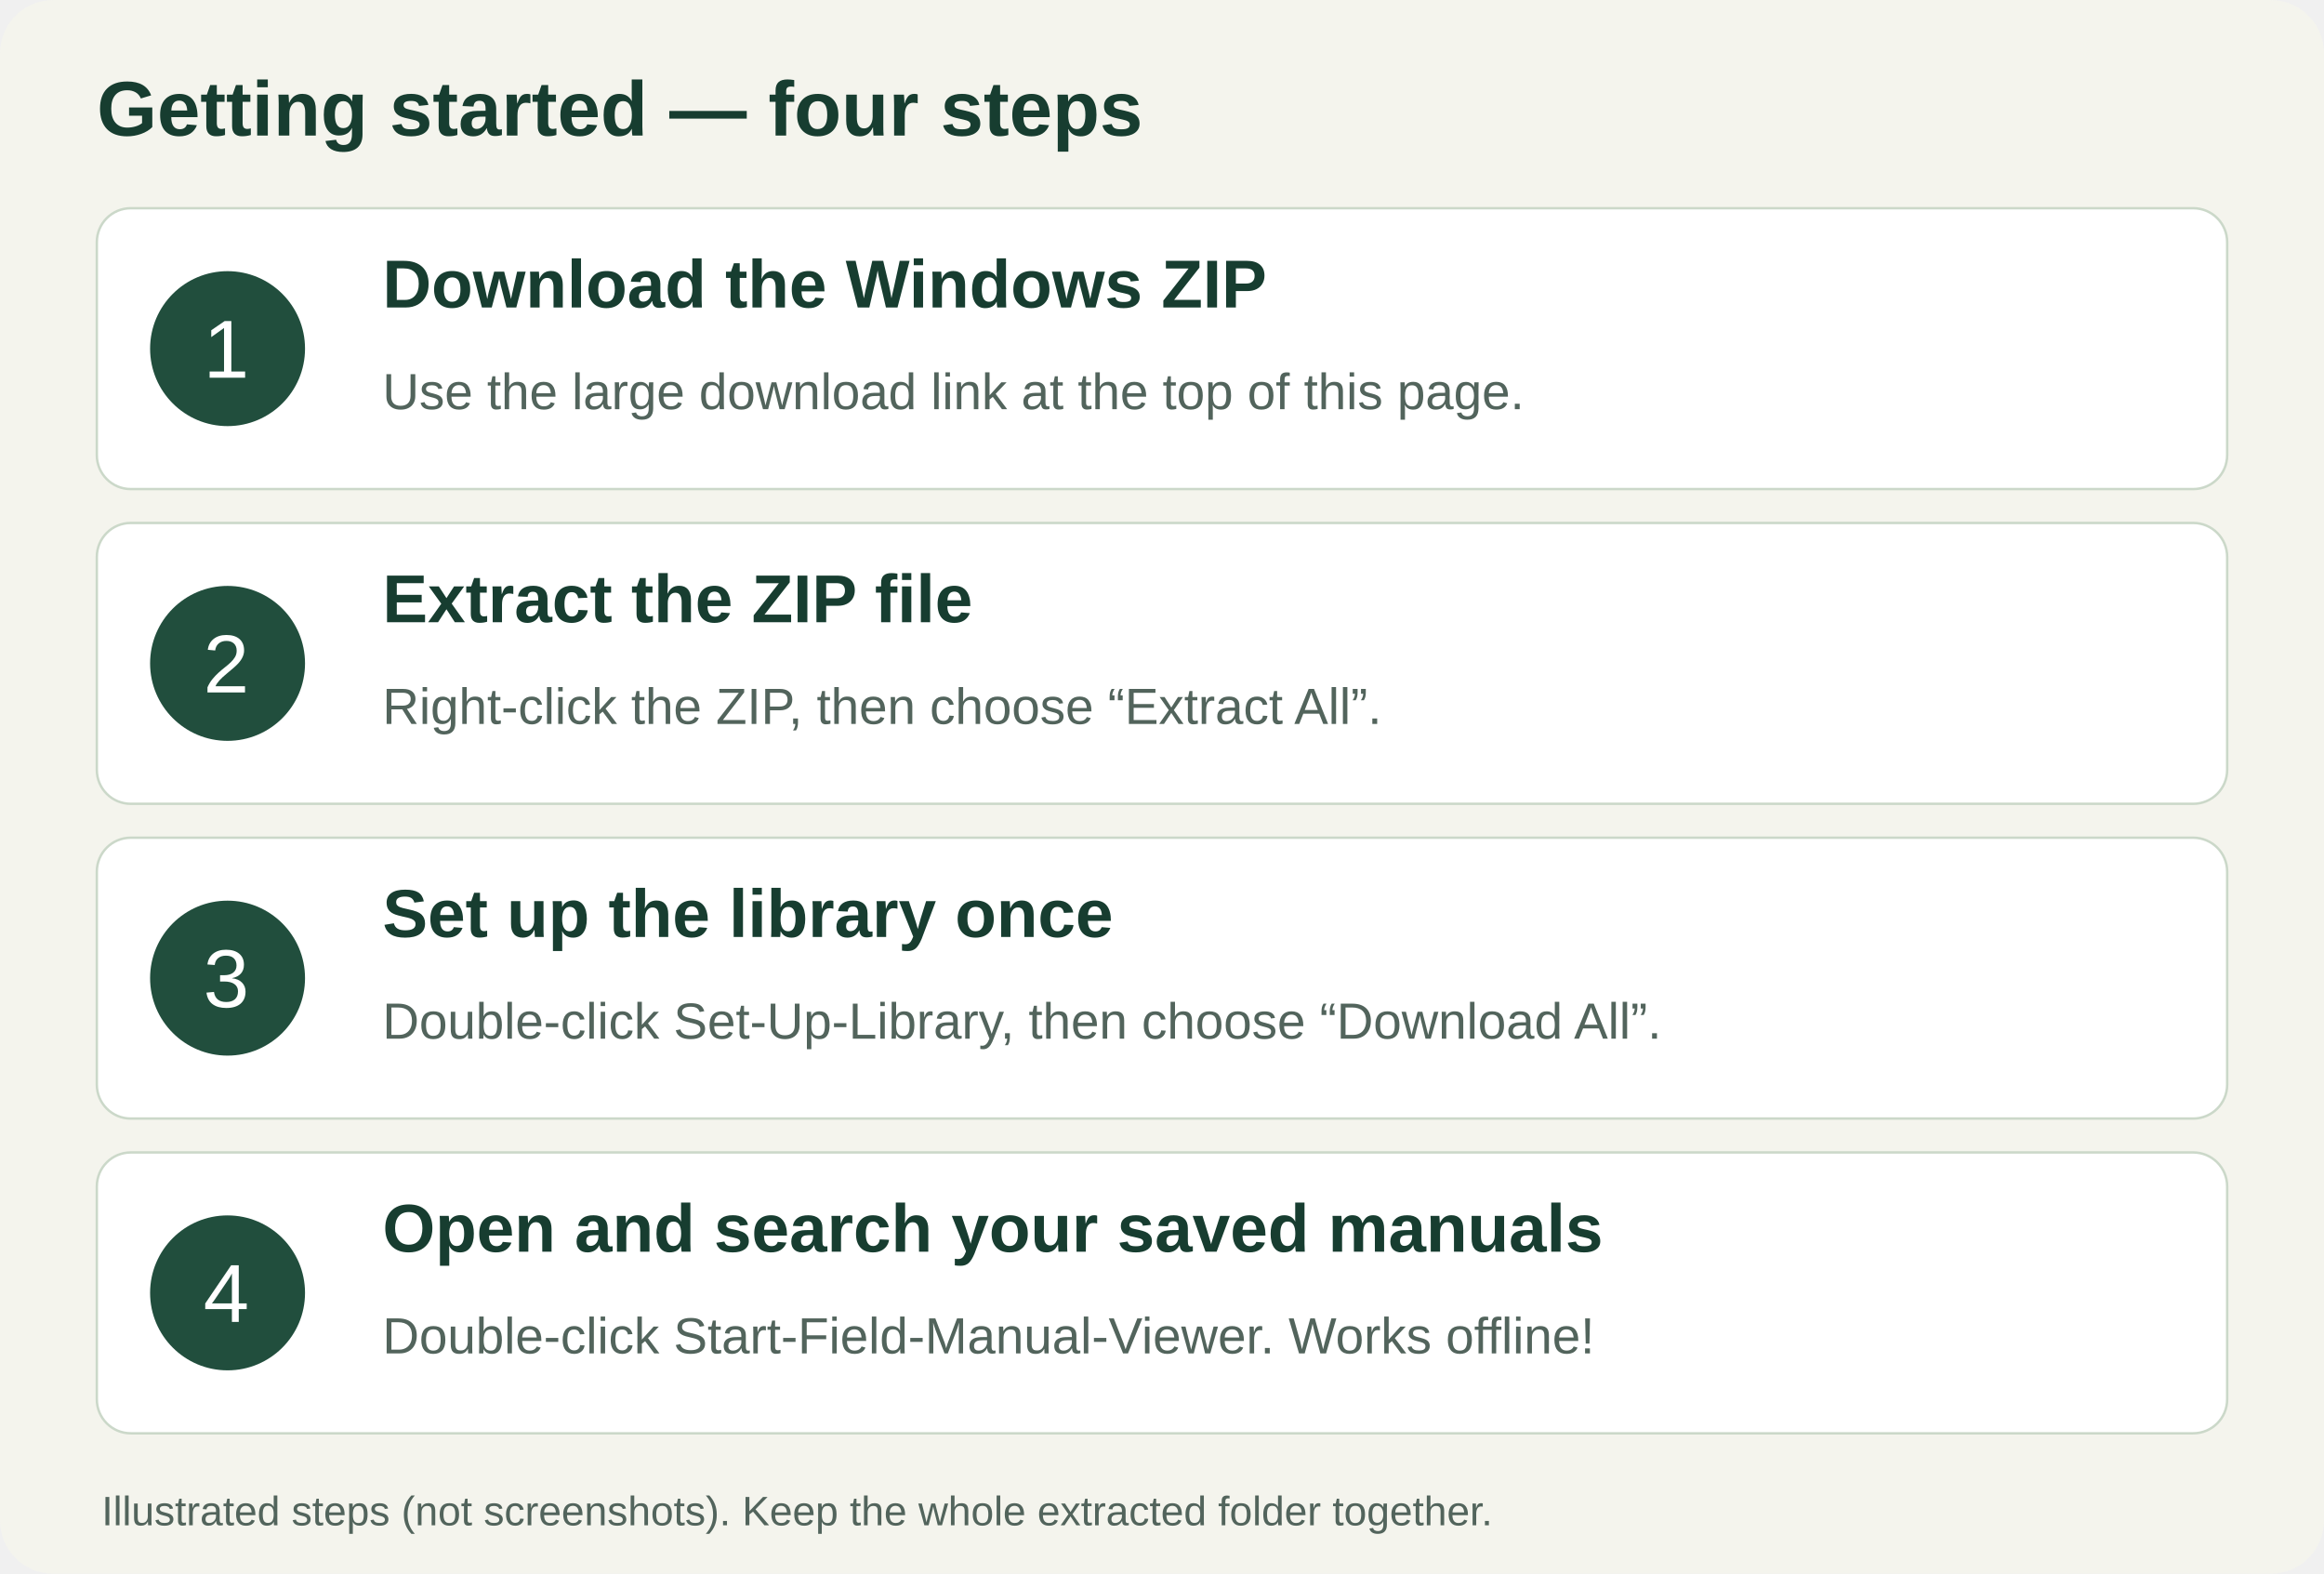
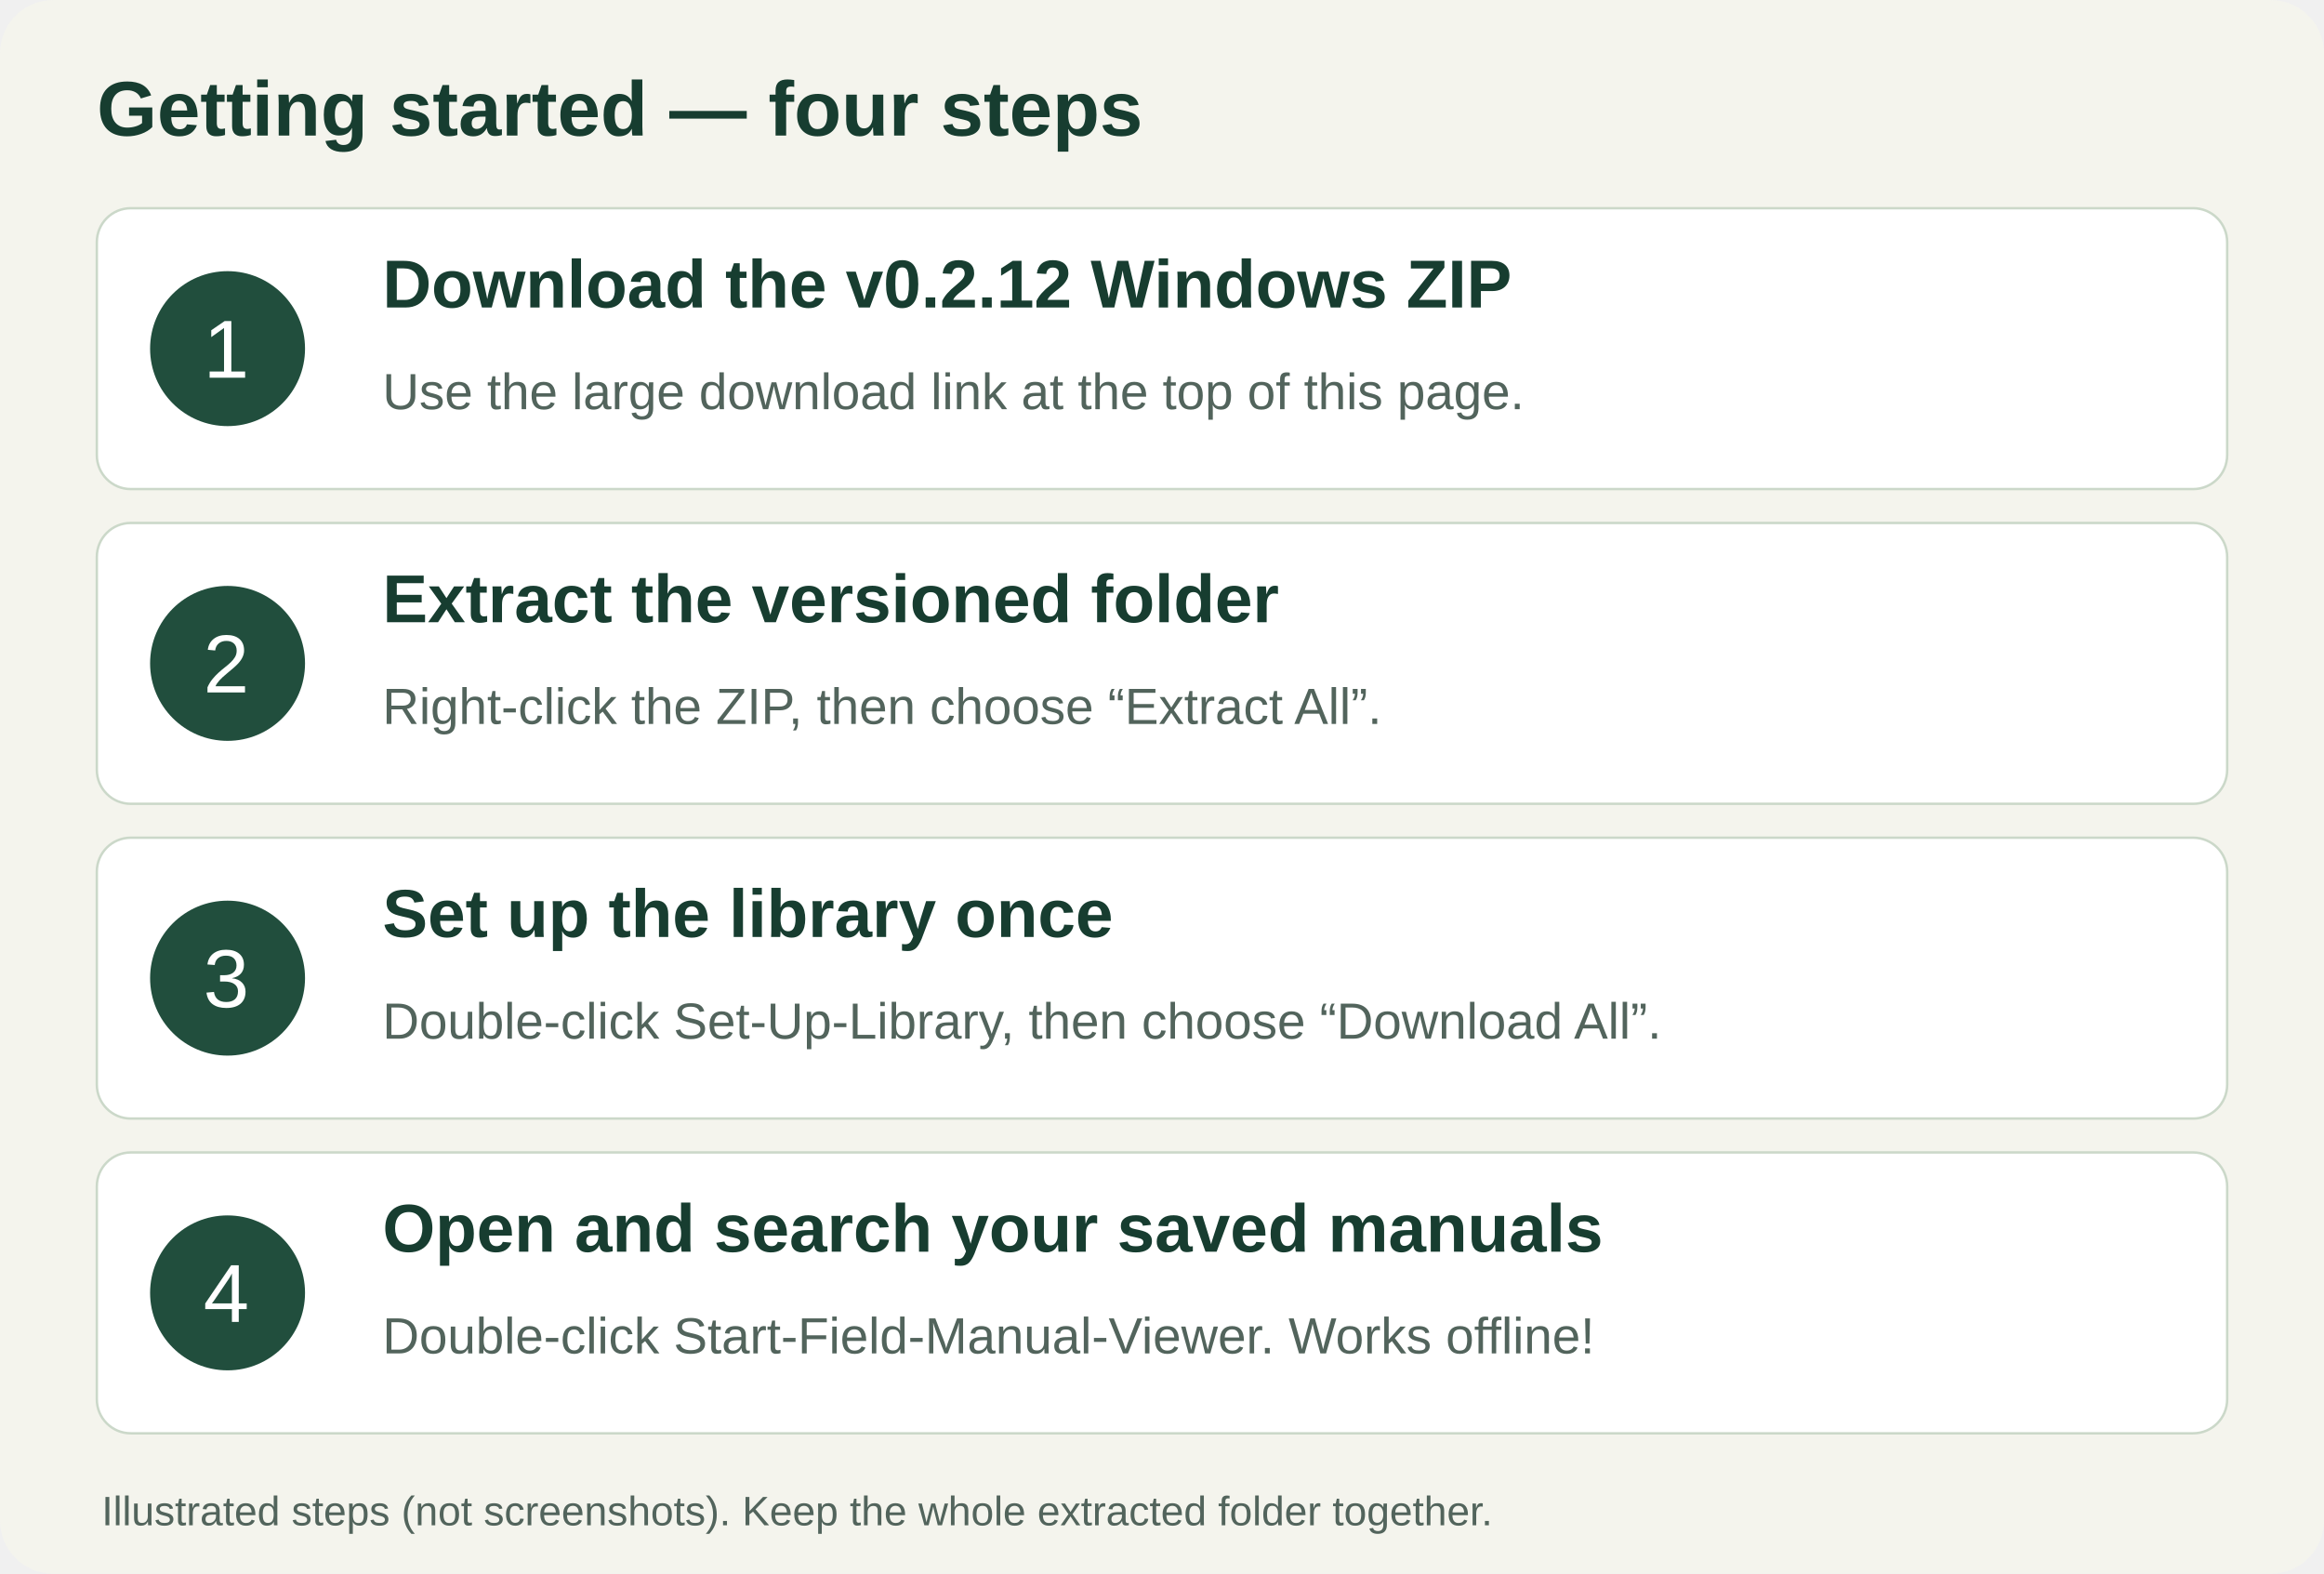
<svg xmlns="http://www.w3.org/2000/svg" viewBox="0 0 960 650" role="img" aria-labelledby="title desc">
  <rect width="960" height="650" rx="22" fill="#f4f4ed" />
  <text x="40" y="56" fill="#173d30" font-size="32" font-weight="700" font-family="Arial,sans-serif">Getting started — four steps</text>
  <g font-family="Arial,sans-serif">
    <rect x="40" y="86" width="880" height="116" rx="14" fill="#ffffff" stroke="#cbd8c9" />
    <circle cx="94" cy="144" r="32" fill="#214e3d" />
    <text x="84" y="156" font-size="34" fill="#fff">1</text>
-     <text x="158" y="127" font-size="28" fill="#173d30" font-weight="bold">Download the Windows ZIP</text>
+     <text x="158" y="127" font-size="28" fill="#173d30" font-weight="bold">Download the v0.2.12 Windows ZIP</text>
    <text x="158" y="169" font-size="21" fill="#52645c">Use the large download link at the top of this page.</text>
    <rect x="40" y="216" width="880" height="116" rx="14" fill="#ffffff" stroke="#cbd8c9" />
    <circle cx="94" cy="274" r="32" fill="#214e3d" />
    <text x="84" y="286" font-size="34" fill="#fff">2</text>
-     <text x="158" y="257" font-size="28" fill="#173d30" font-weight="bold">Extract the ZIP file</text>
+     <text x="158" y="257" font-size="28" fill="#173d30" font-weight="bold">Extract the versioned folder</text>
    <text x="158" y="299" font-size="21" fill="#52645c">Right-click the ZIP, then choose “Extract All”.</text>
    <rect x="40" y="346" width="880" height="116" rx="14" fill="#ffffff" stroke="#cbd8c9" />
    <circle cx="94" cy="404" r="32" fill="#214e3d" />
    <text x="84" y="416" font-size="34" fill="#fff">3</text>
    <text x="158" y="387" font-size="28" fill="#173d30" font-weight="bold">Set up the library once</text>
    <text x="158" y="429" font-size="21" fill="#52645c">Double-click Set-Up-Library, then choose “Download All”.</text>
    <rect x="40" y="476" width="880" height="116" rx="14" fill="#ffffff" stroke="#cbd8c9" />
    <circle cx="94" cy="534" r="32" fill="#214e3d" />
    <text x="84" y="546" font-size="34" fill="#fff">4</text>
    <text x="158" y="517" font-size="28" fill="#173d30" font-weight="bold">Open and search your saved manuals</text>
    <text x="158" y="559" font-size="21" fill="#52645c">Double-click Start-Field-Manual-Viewer. Works offline!</text>
  </g>
  <text x="42" y="630" font-size="17" fill="#52645c" font-family="Arial,sans-serif">Illustrated steps (not screenshots). Keep the whole extracted folder together.</text>
</svg>
